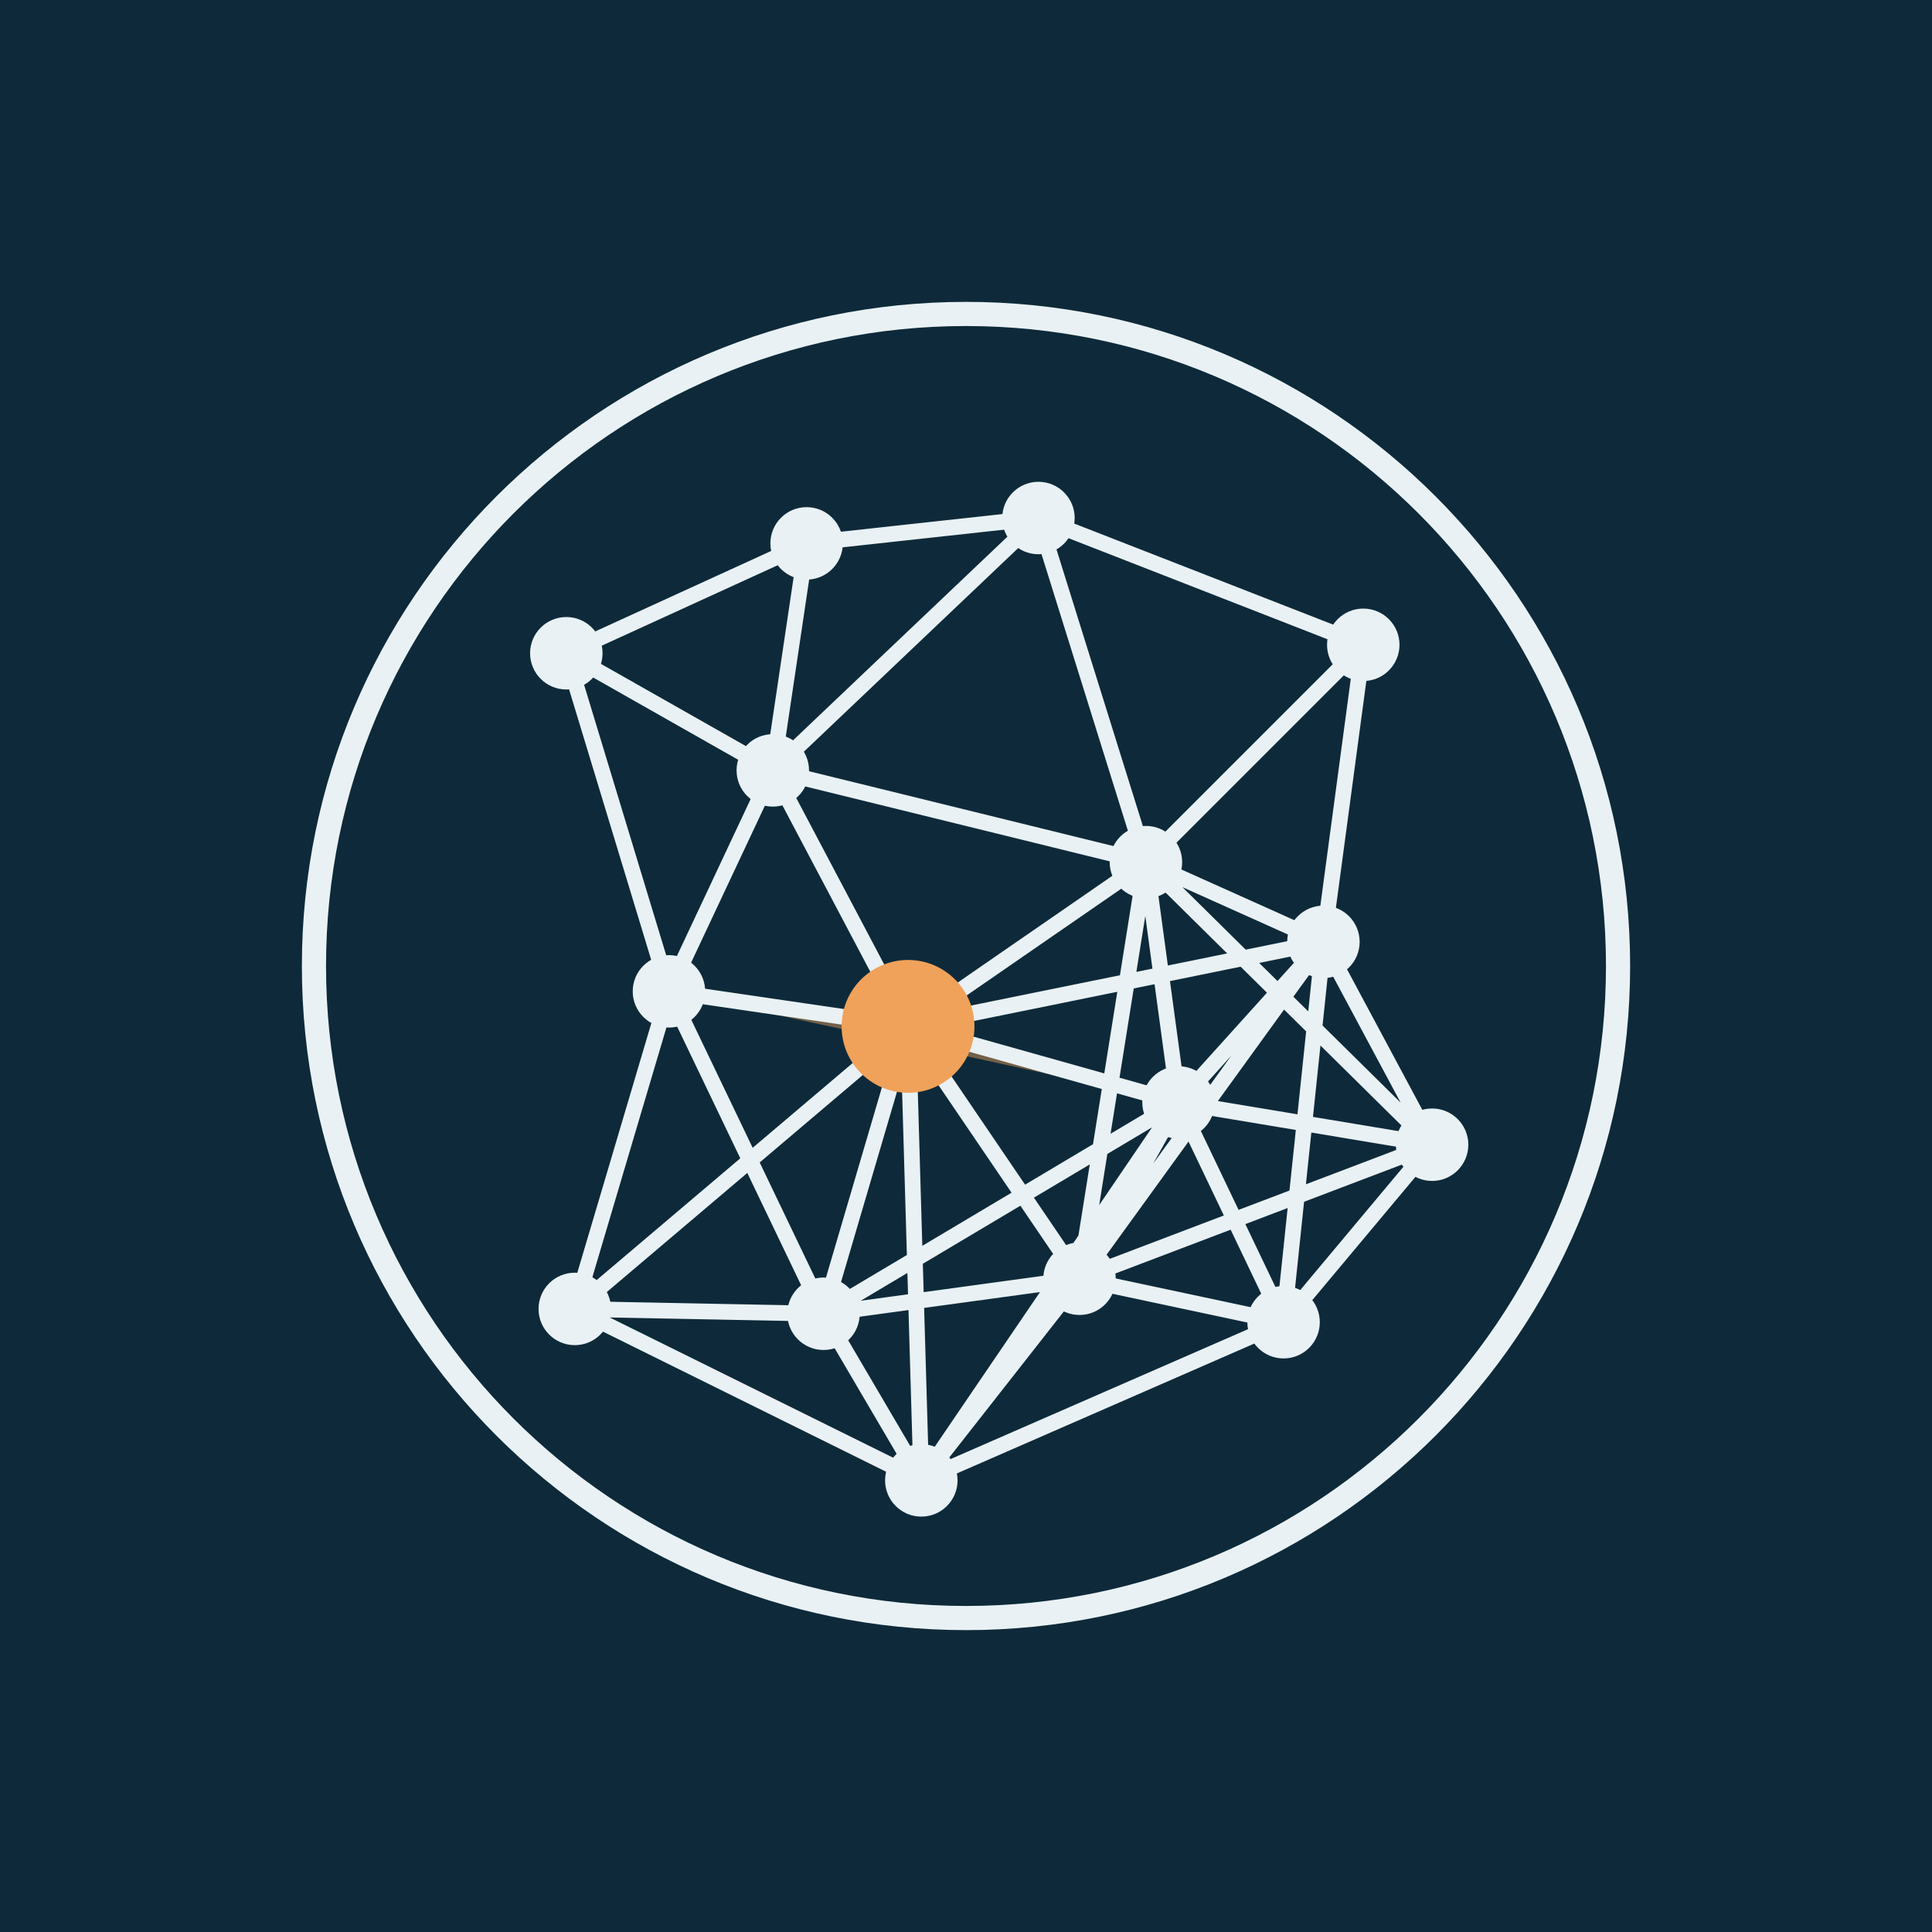
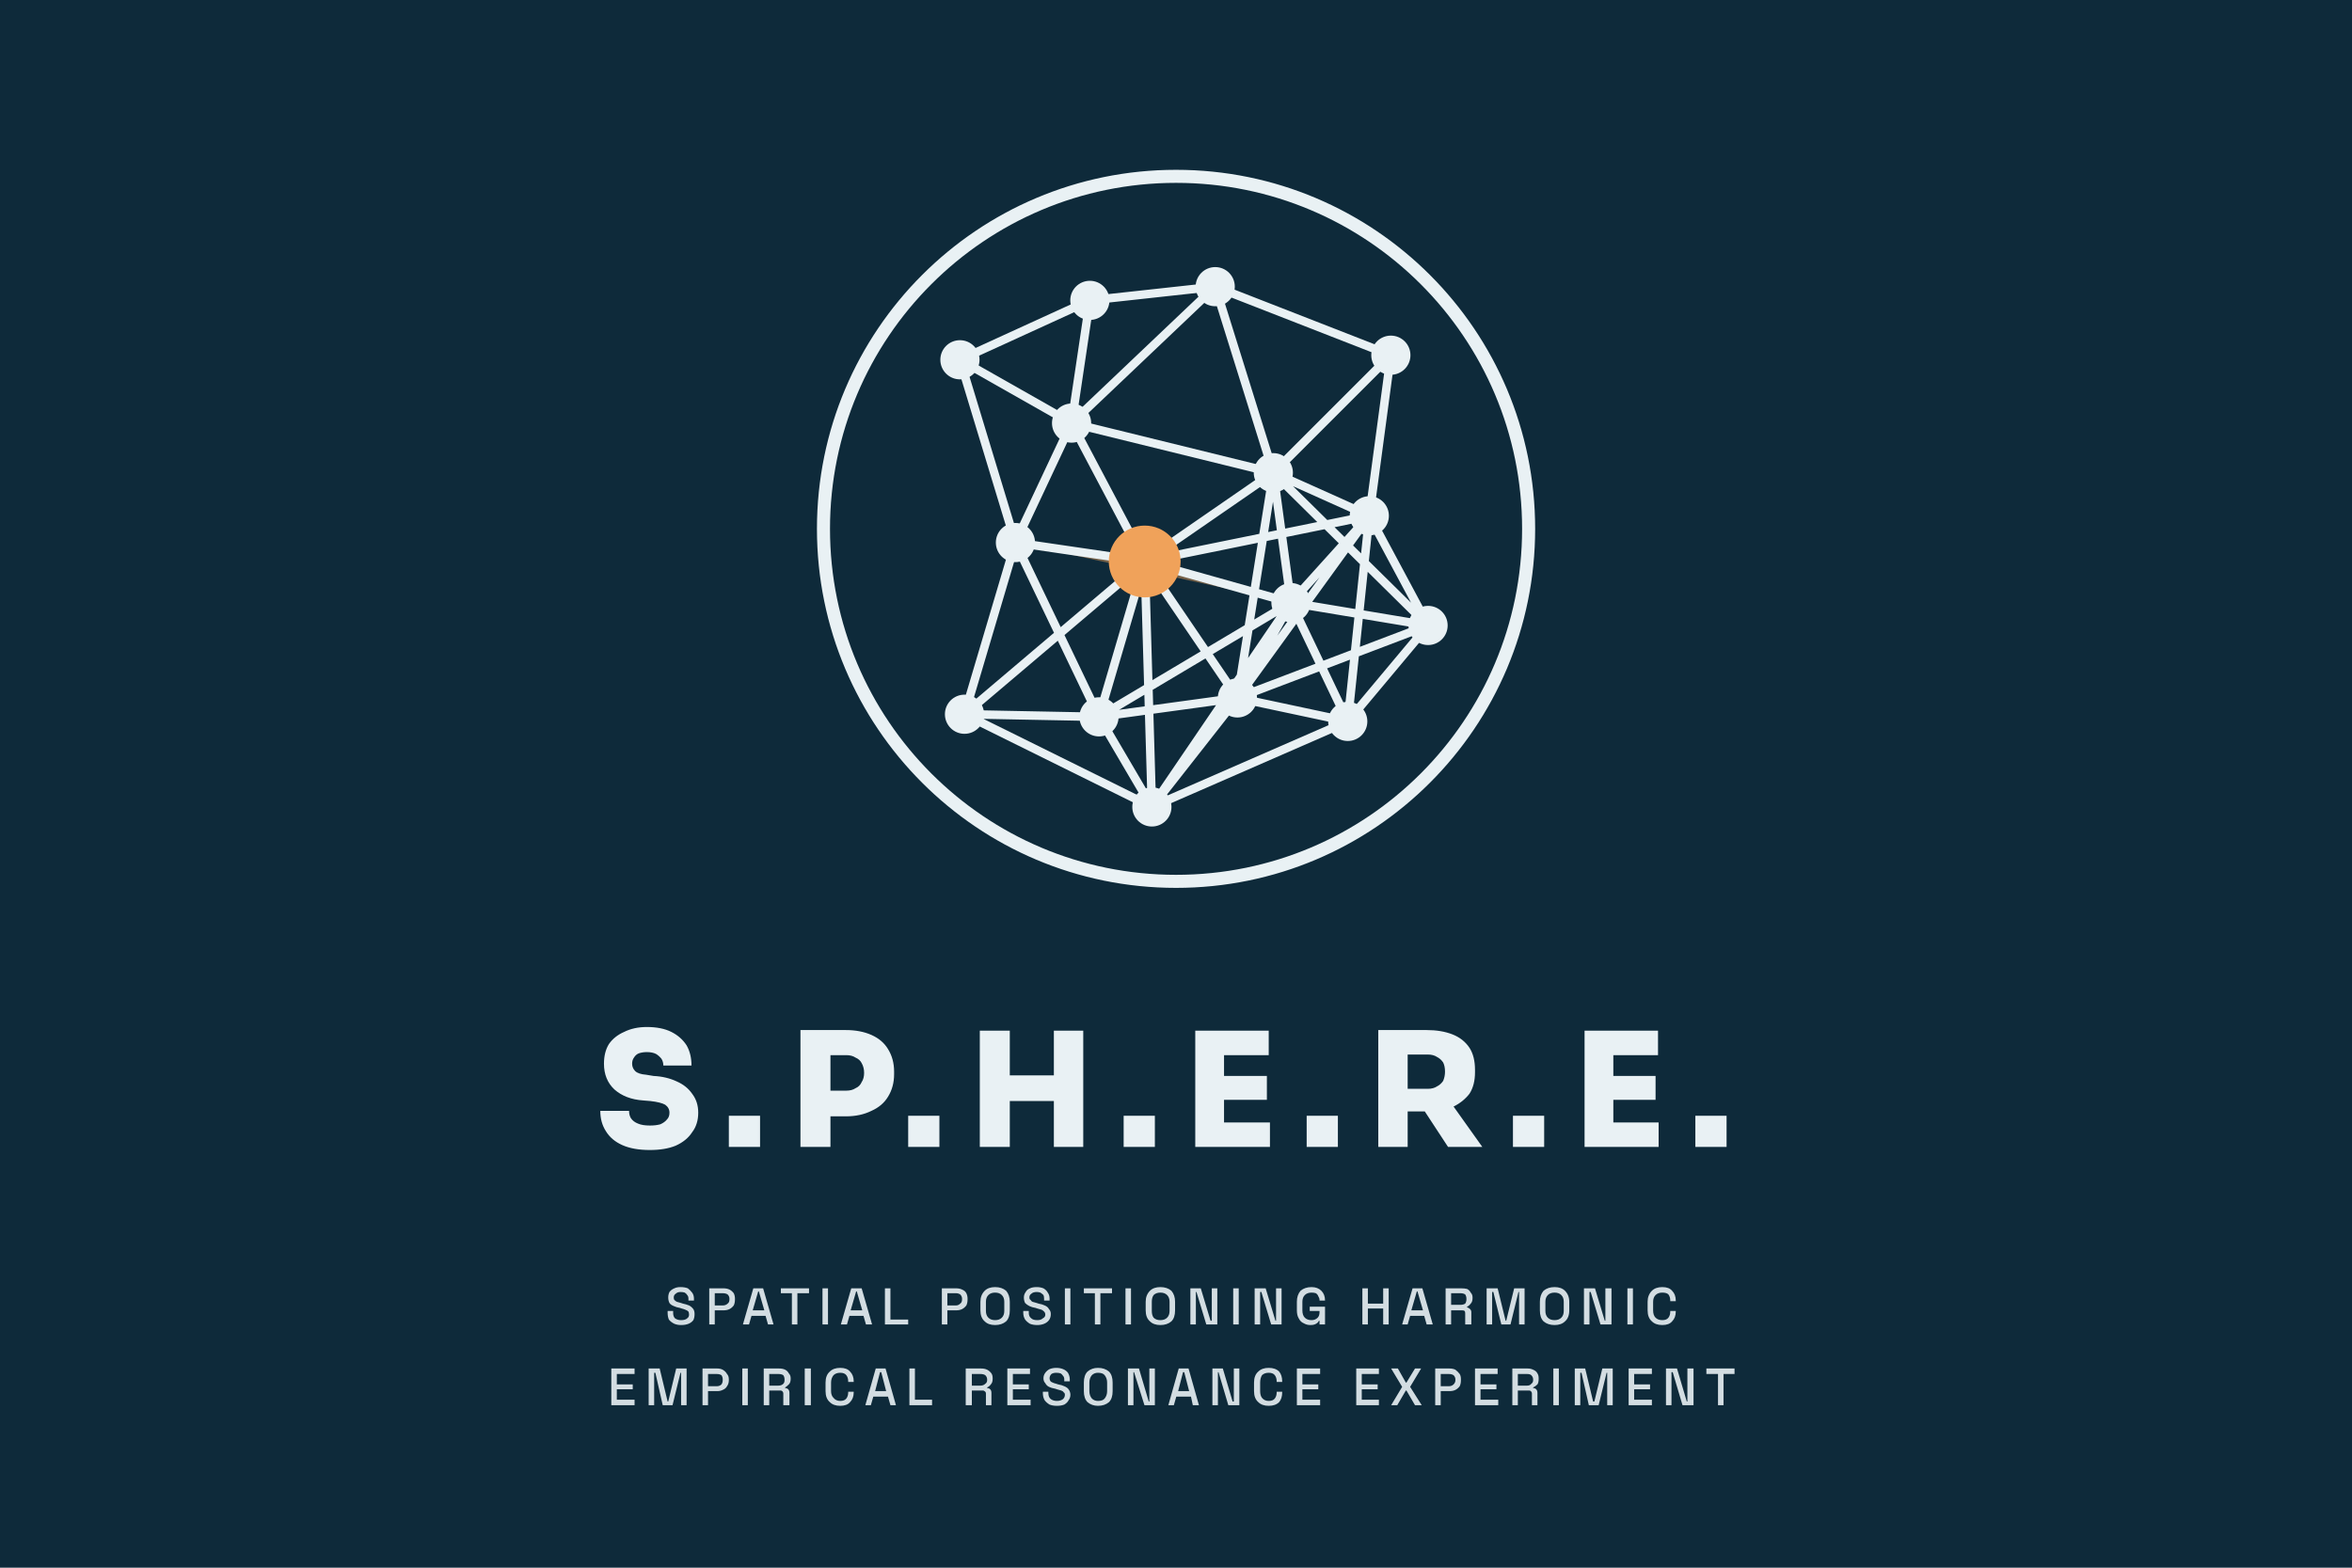
- <svg xmlns="http://www.w3.org/2000/svg" viewBox="-20 -20 160 160" width="320" height="320" role="img">
-   <style>svg{--bg:#0e2a3a;--fg:#e9f1f4;--ac:#f0a25a}.bg{fill:#0e2a3a}.ic{fill:none;stroke:#e9f1f4;stroke-width:3;stroke-linecap:round;stroke-linejoin:round;color:#e9f1f4}.a{stroke:#f0a25a}.af{fill:#f0a25a;stroke:none}.nf{fill:#e9f1f4;stroke:none}.hb{fill:#0e2a3a;stroke:none}</style>
-   <rect class="bg" x="-20" y="-20" width="160" height="160" />
-   <g id="mark" class="ic">
-     <path class="af" d="M55.2 65.0L35.4 62.1L77.6 71.3Z" fill-opacity=".45" />
-     <path d="M86.3 89.5L77.6 71.3M86.3 89.5L98.6 74.8M86.3 89.5L69.4 85.9M86.3 89.5L56.3 102.6M86.3 89.5L89.6 58.0M77.6 71.3L98.6 74.8M77.6 71.3L69.4 85.9M77.6 71.3L56.3 102.6M77.6 71.3L89.6 58.0M77.6 71.3L48.2 88.8M77.6 71.3L55.2 65.0M77.6 71.3L74.9 51.4M92.9 33.4L66.0 22.9M92.9 33.4L89.6 58.0M92.9 33.4L74.9 51.4M66.0 22.9L44.0 43.8M66.0 22.9L46.8 25.0M66.0 22.9L74.9 51.4M44.0 43.8L35.4 62.1M44.0 43.8L46.8 25.0M44.0 43.8L26.9 34.1M44.0 43.8L55.2 65.0M44.0 43.8L74.9 51.4M98.6 74.8L69.4 85.9M98.6 74.8L89.6 58.0M98.6 74.8L74.9 51.4M35.4 62.1L26.9 34.1M35.4 62.1L27.6 88.4M35.4 62.1L48.2 88.8M35.4 62.1L55.2 65.0M69.4 85.9L56.3 102.6M69.4 85.9L89.6 58.0M69.4 85.9L48.2 88.8M69.4 85.9L55.2 65.0M69.4 85.9L74.9 51.4M46.8 25.0L26.9 34.1M56.3 102.6L27.6 88.4M56.3 102.6L48.2 88.8M56.3 102.6L55.2 65.0M89.6 58.0L55.2 65.0M89.6 58.0L74.9 51.4M27.6 88.4L48.2 88.8M27.6 88.4L55.2 65.0M48.2 88.8L55.2 65.0M55.2 65.0L74.9 51.4" stroke-width="1.3" />
-     <circle class="nf" cx="86.3" cy="89.5" r="3" />
-     <circle class="nf" cx="77.6" cy="71.3" r="3" />
-     <circle class="nf" cx="92.9" cy="33.4" r="3" />
-     <circle class="nf" cx="66.0" cy="22.9" r="3" />
-     <circle class="nf" cx="44.0" cy="43.8" r="3" />
-     <circle class="nf" cx="98.6" cy="74.8" r="3" />
-     <circle class="nf" cx="35.4" cy="62.1" r="3" />
-     <circle class="nf" cx="69.4" cy="85.9" r="3" />
-     <circle class="nf" cx="46.8" cy="25.0" r="3" />
-     <circle class="nf" cx="56.3" cy="102.6" r="3" />
-     <circle class="nf" cx="89.6" cy="58.0" r="3" />
-     <circle class="nf" cx="26.9" cy="34.1" r="3" />
-     <circle class="nf" cx="27.6" cy="88.4" r="3" />
-     <circle class="nf" cx="48.2" cy="88.8" r="3" />
-     <circle class="nf" cx="74.9" cy="51.4" r="3" />
-     <circle class="af" cx="55.2" cy="65.0" r="5.5" />
-     <circle cx="60" cy="60" r="54" stroke-width="2" />
+ <svg xmlns="http://www.w3.org/2000/svg" viewBox="0 0 480 320" width="480" height="320" role="img">
+   <style>svg{--bg:#0e2a3a;--fg:#e9f1f4;--ac:#f0a25a}.bg{fill:#0e2a3a}.ic{fill:none;stroke:#e9f1f4;stroke-width:3;stroke-linecap:round;stroke-linejoin:round;color:#e9f1f4}.a{stroke:#f0a25a}.af{fill:#f0a25a;stroke:none}.nf{fill:#e9f1f4;stroke:none}.hb{fill:#0e2a3a;stroke:none}.wm{fill:#e9f1f4}.tg{fill:#e9f1f4;fill-opacity:.9}.sig{fill:none;stroke:#f0a25a;stroke-width:2;stroke-linecap:round}</style>
+   <rect class="bg" width="480" height="320" />
+   <g transform="translate(121.76 28.00) scale(1.2492)">
+     <g id="mark" class="ic" transform="translate(30.66 0) scale(1.06667)">
+       <path class="af" d="M55.2 65.0L35.4 62.1L77.6 71.3Z" fill-opacity=".45" />
+       <path d="M86.3 89.5L77.6 71.3M86.3 89.5L98.6 74.8M86.3 89.5L69.4 85.9M86.3 89.5L56.3 102.6M86.3 89.5L89.6 58.0M77.6 71.3L98.6 74.8M77.6 71.3L69.4 85.9M77.6 71.3L56.3 102.6M77.6 71.3L89.6 58.0M77.6 71.3L48.2 88.8M77.6 71.3L55.2 65.0M77.6 71.3L74.9 51.4M92.9 33.4L66.0 22.9M92.9 33.4L89.6 58.0M92.9 33.4L74.9 51.4M66.0 22.9L44.0 43.8M66.0 22.9L46.8 25.0M66.0 22.9L74.9 51.4M44.0 43.8L35.4 62.1M44.0 43.8L46.8 25.0M44.0 43.8L26.9 34.1M44.0 43.8L55.2 65.0M44.0 43.8L74.9 51.4M98.6 74.8L69.4 85.9M98.6 74.8L89.6 58.0M98.6 74.8L74.9 51.4M35.4 62.1L26.9 34.1M35.4 62.1L27.6 88.4M35.4 62.1L48.2 88.8M35.4 62.1L55.2 65.0M69.4 85.9L56.3 102.6M69.4 85.9L89.6 58.0M69.4 85.9L48.2 88.8M69.4 85.9L55.2 65.0M69.4 85.9L74.9 51.4M46.8 25.0L26.9 34.1M56.3 102.6L27.6 88.4M56.3 102.6L48.2 88.8M56.3 102.6L55.2 65.0M89.6 58.0L55.2 65.0M89.6 58.0L74.9 51.4M27.6 88.4L48.2 88.8M27.6 88.4L55.2 65.0M48.2 88.8L55.2 65.0M55.2 65.0L74.9 51.4" stroke-width="1.3" />
+       <circle class="nf" cx="86.3" cy="89.5" r="3" />
+       <circle class="nf" cx="77.6" cy="71.3" r="3" />
+       <circle class="nf" cx="92.9" cy="33.4" r="3" />
+       <circle class="nf" cx="66.0" cy="22.9" r="3" />
+       <circle class="nf" cx="44.0" cy="43.8" r="3" />
+       <circle class="nf" cx="98.6" cy="74.8" r="3" />
+       <circle class="nf" cx="35.4" cy="62.1" r="3" />
+       <circle class="nf" cx="69.4" cy="85.9" r="3" />
+       <circle class="nf" cx="46.8" cy="25.0" r="3" />
+       <circle class="nf" cx="56.3" cy="102.6" r="3" />
+       <circle class="nf" cx="89.6" cy="58.0" r="3" />
+       <circle class="nf" cx="26.9" cy="34.1" r="3" />
+       <circle class="nf" cx="27.6" cy="88.4" r="3" />
+       <circle class="nf" cx="48.2" cy="88.8" r="3" />
+       <circle class="nf" cx="74.9" cy="51.4" r="3" />
+       <circle class="af" cx="55.2" cy="65.0" r="5.5" />
+       <circle cx="60" cy="60" r="54" stroke-width="2" />
+     </g>
+     <g id="type">
+       <path class="wm" d="M8.7 165.5Q6 165.5 4.2 164.7Q2.4 163.9 1.5 162.4Q0.6 161 0.6 159.1H5.3Q5.3 159.8 5.6 160.3Q6 160.9 6.8 161.2Q7.5 161.5 8.7 161.5Q9.7 161.5 10.4 161.3Q11.1 161 11.5 160.5Q11.9 160.1 11.9 159.4Q11.9 158.6 11.2 158.1Q10.5 157.7 8.8 157.5L7.6 157.4Q4.7 157.2 2.9 155.6Q1.2 154 1.2 151.4Q1.2 149.5 2 148.2Q2.9 146.9 4.5 146.2Q6.1 145.4 8.2 145.4Q10.6 145.4 12.2 146.2Q13.8 147 14.7 148.4Q15.5 149.8 15.5 151.7H10.9Q10.9 151.1 10.6 150.6Q10.2 150.1 9.7 149.8Q9.1 149.5 8.2 149.5Q7.5 149.5 6.9 149.7Q6.4 149.9 6.1 150.4Q5.8 150.8 5.8 151.4Q5.8 152.1 6.3 152.6Q6.8 153.1 8.1 153.2L9.3 153.4Q11.4 153.5 13.1 154.3Q14.7 155 15.6 156.3Q16.6 157.6 16.6 159.4Q16.6 161.3 15.6 162.6Q14.7 164 12.9 164.8Q11.2 165.5 8.7 165.5ZM21.6 165V159.9H26.7V165ZM33.3 165V145.9H40.7Q43.1 145.9 44.9 146.7Q46.7 147.5 47.6 149Q48.6 150.6 48.6 152.7V153.1Q48.6 155.2 47.6 156.8Q46.7 158.3 44.9 159.1Q43.1 160 40.7 160H38.2V165ZM38.2 150V155.8H40.8Q41.7 155.8 42.3 155.4Q43 155.1 43.3 154.4Q43.7 153.8 43.7 152.9Q43.7 152 43.3 151.3Q43 150.7 42.3 150.4Q41.7 150 40.8 150ZM50.9 165V159.9H56V165ZM74.7 165V157.5H67.5V165H62.6V146H67.5V153.3H74.7V146H79.5V165ZM86.1 165V159.9H91.2V165ZM97.8 165V146H109.8V150H102.5V153.4H109.5V157.3H102.5V161H110V165ZM116 165V159.9H121.1V165ZM127.7 165V145.9H135.6Q138 145.9 139.8 146.6Q141.6 147.3 142.6 148.8Q143.5 150.2 143.5 152.4V152.8Q143.5 154.9 142.6 156.3Q141.6 157.6 140 158.4L144.7 165H139.1L135.3 159.2H132.5V165ZM132.5 149.9V155.5H135.8Q136.7 155.5 137.3 155.1Q137.9 154.8 138.3 154.2Q138.6 153.5 138.6 152.7Q138.6 151.8 138.3 151.2Q137.9 150.6 137.3 150.3Q136.7 149.9 135.8 149.9ZM149.7 165V159.9H154.8V165ZM161.4 165V146H173.4V150H166.1V153.4H173V157.3H166.1V161H173.5V165ZM179.5 165V159.9H184.6V165Z" />
+       <path class="tg" d="M13.8 194.1Q13.2 194.1 12.7 193.9Q12.1 193.6 11.8 193.2Q11.6 192.7 11.6 192.1V191.8H12.5V192.1Q12.5 192.7 12.8 193Q13.2 193.3 13.8 193.3Q14.5 193.3 14.8 193Q15.1 192.8 15.1 192.4Q15.1 192.1 15 191.9Q14.8 191.7 14.5 191.6Q14.3 191.5 13.9 191.4L13.6 191.3Q13 191.2 12.6 191Q12.1 190.8 11.9 190.5Q11.7 190.1 11.7 189.6Q11.7 189.1 11.9 188.7Q12.2 188.3 12.7 188.1Q13.1 187.9 13.7 187.9Q14.4 187.9 14.9 188.1Q15.3 188.4 15.6 188.8Q15.9 189.2 15.9 189.8V190.1H15V189.8Q15 189.4 14.8 189.2Q14.7 189 14.4 188.8Q14.1 188.7 13.7 188.7Q13.2 188.7 12.9 189Q12.6 189.2 12.6 189.6Q12.6 189.9 12.7 190Q12.9 190.2 13.1 190.3Q13.4 190.4 13.8 190.5L14.1 190.6Q14.6 190.7 15.1 190.9Q15.5 191.1 15.8 191.5Q16 191.8 16 192.3Q16 192.9 15.8 193.3Q15.5 193.7 15 193.9Q14.5 194.1 13.8 194.1ZM18.4 194V188.1H20.7Q21.3 188.1 21.7 188.3Q22.1 188.5 22.4 188.9Q22.6 189.3 22.6 189.8V189.9Q22.6 190.5 22.4 190.9Q22.1 191.3 21.7 191.5Q21.3 191.7 20.7 191.7H19.3V194ZM19.3 190.9H20.6Q21.1 190.9 21.4 190.6Q21.7 190.4 21.7 189.9V189.8Q21.7 189.4 21.4 189.1Q21.1 188.9 20.6 188.9H19.3ZM23.9 194 25.6 188.1H27.2L28.9 194H28L27.6 192.6H25.3L24.9 194ZM25.5 191.7H27.4L26.5 188.6H26.4ZM31.9 194V188.9H30.1V188.1H34.7V188.9H32.8V194ZM36.9 194V188.1H37.8V194ZM39.9 194 41.6 188.1H43.3L45 194H44L43.6 192.6H41.3L40.9 194ZM41.5 191.7H43.4L42.5 188.6H42.4ZM47.1 194V188.1H48V193.2H50.9V194ZM56.4 194V188.1H58.7Q59.3 188.1 59.7 188.3Q60.2 188.5 60.4 188.9Q60.6 189.3 60.6 189.8V189.9Q60.6 190.5 60.4 190.9Q60.1 191.3 59.7 191.5Q59.3 191.7 58.7 191.7H57.3V194ZM57.3 190.9H58.7Q59.1 190.9 59.4 190.6Q59.7 190.4 59.7 189.9V189.8Q59.7 189.4 59.4 189.1Q59.1 188.9 58.7 188.9H57.3ZM65.1 194.1Q64 194.1 63.4 193.5Q62.7 192.9 62.7 191.7V190.3Q62.7 189.2 63.4 188.5Q64 187.9 65.1 187.9Q66.2 187.9 66.9 188.5Q67.5 189.2 67.5 190.3V191.7Q67.5 192.9 66.9 193.5Q66.2 194.1 65.1 194.1ZM65.1 193.3Q65.8 193.3 66.2 192.9Q66.6 192.5 66.6 191.8V190.3Q66.6 189.6 66.2 189.2Q65.8 188.8 65.1 188.8Q64.4 188.8 64 189.2Q63.6 189.6 63.6 190.3V191.8Q63.6 192.5 64 192.9Q64.4 193.3 65.1 193.3ZM72 194.1Q71.3 194.1 70.8 193.9Q70.3 193.6 70 193.2Q69.7 192.7 69.7 192.1V191.8H70.6V192.1Q70.6 192.7 71 193Q71.3 193.3 72 193.3Q72.6 193.3 72.9 193Q73.3 192.8 73.3 192.4Q73.3 192.1 73.1 191.9Q72.9 191.7 72.7 191.6Q72.4 191.5 72 191.4L71.7 191.3Q71.1 191.2 70.7 191Q70.3 190.8 70 190.5Q69.8 190.1 69.8 189.6Q69.8 189.1 70.1 188.7Q70.3 188.3 70.8 188.1Q71.2 187.9 71.9 187.9Q72.5 187.9 73 188.1Q73.5 188.4 73.7 188.8Q74 189.2 74 189.8V190.1H73.1V189.8Q73.1 189.4 73 189.2Q72.8 189 72.5 188.8Q72.2 188.7 71.9 188.7Q71.3 188.7 71 189Q70.7 189.2 70.7 189.6Q70.7 189.9 70.9 190Q71 190.2 71.2 190.3Q71.5 190.4 71.9 190.5L72.2 190.6Q72.8 190.7 73.2 190.9Q73.7 191.1 73.9 191.5Q74.2 191.8 74.2 192.3Q74.2 192.9 73.9 193.3Q73.6 193.7 73.1 193.9Q72.6 194.1 72 194.1ZM76.5 194V188.1H77.4V194ZM81.4 194V188.9H79.6V188.1H84.2V188.9H82.3V194ZM86.4 194V188.1H87.3V194ZM92.1 194.1Q91 194.1 90.4 193.5Q89.7 192.9 89.7 191.7V190.3Q89.7 189.2 90.4 188.5Q91 187.9 92.1 187.9Q93.2 187.9 93.9 188.5Q94.5 189.2 94.5 190.3V191.7Q94.5 192.9 93.9 193.5Q93.2 194.1 92.1 194.1ZM92.1 193.3Q92.8 193.3 93.2 192.9Q93.6 192.5 93.6 191.8V190.3Q93.6 189.6 93.2 189.2Q92.8 188.8 92.1 188.8Q91.4 188.8 91 189.2Q90.7 189.6 90.7 190.3V191.8Q90.7 192.5 91 192.9Q91.4 193.3 92.1 193.3ZM97 194V188.1H98.7L100.3 193.4H100.5V188.1H101.4V194H99.6L98 188.7H97.9V194ZM104 194V188.1H104.9V194ZM107.5 194V188.1H109.3L110.9 193.4H111V188.1H111.9V194H110.2L108.6 188.7H108.4V194ZM116.6 194.1Q116 194.1 115.5 193.8Q115 193.6 114.7 193Q114.4 192.5 114.4 191.7V190.3Q114.4 189.2 115 188.5Q115.7 187.9 116.8 187.9Q117.8 187.9 118.4 188.5Q119 189.1 119 190.1V190.1H118.1V190Q118.1 189.7 117.9 189.4Q117.8 189.1 117.5 188.9Q117.2 188.8 116.8 188.8Q116.1 188.8 115.7 189.2Q115.3 189.6 115.3 190.3V191.7Q115.3 192.5 115.7 192.9Q116.1 193.3 116.8 193.3Q117.4 193.3 117.8 192.9Q118.1 192.6 118.1 192V191.8H116.5V191.1H119V194H118.1V193.4H118Q117.9 193.6 117.8 193.7Q117.6 193.9 117.3 194Q117.1 194.1 116.6 194.1ZM125.1 194V188.1H126V190.6H128.5V188.1H129.4V194H128.5V191.4H126V194ZM131.6 194 133.3 188.1H134.9L136.6 194H135.6L135.2 192.6H132.9L132.5 194ZM133.1 191.7H135L134.1 188.6H134ZM138.7 194V188.1H141.2Q141.8 188.1 142.2 188.2Q142.6 188.4 142.8 188.8Q143.1 189.1 143.1 189.6V189.7Q143.1 190.3 142.8 190.6Q142.5 191 142.2 191.1V191.2Q142.5 191.3 142.7 191.5Q142.9 191.7 142.9 192V194H141.9V192.2Q141.9 191.9 141.8 191.8Q141.7 191.7 141.4 191.7H139.6V194ZM139.6 190.8H141.1Q141.6 190.8 141.9 190.6Q142.1 190.3 142.1 189.9V189.8Q142.1 189.4 141.9 189.1Q141.6 188.9 141.1 188.9H139.6ZM145.4 194V188.1H147.2L148.5 193.4H148.6L149.9 188.1H151.6V194H150.7V188.7H150.6L149.3 194H147.8L146.5 188.7H146.3V194ZM156.5 194.1Q155.4 194.1 154.7 193.5Q154.1 192.9 154.1 191.7V190.3Q154.1 189.2 154.7 188.5Q155.4 187.9 156.5 187.9Q157.6 187.9 158.2 188.5Q158.9 189.2 158.9 190.3V191.7Q158.9 192.9 158.2 193.5Q157.6 194.1 156.5 194.1ZM156.5 193.3Q157.2 193.3 157.6 192.9Q158 192.5 158 191.8V190.3Q158 189.6 157.6 189.2Q157.2 188.8 156.5 188.8Q155.8 188.8 155.4 189.2Q155 189.6 155 190.3V191.8Q155 192.5 155.4 192.9Q155.8 193.3 156.5 193.3ZM161.3 194V188.1H163.1L164.7 193.4H164.8V188.1H165.8V194H164L162.4 188.7H162.2V194ZM168.4 194V188.1H169.3V194ZM174.1 194.1Q173 194.1 172.4 193.5Q171.7 192.9 171.7 191.7V190.3Q171.7 189.2 172.4 188.5Q173 187.9 174.1 187.9Q175.2 187.9 175.7 188.5Q176.3 189.1 176.3 190.1V190.2H175.4V190.1Q175.4 189.5 175.1 189.1Q174.8 188.8 174.1 188.8Q173.4 188.8 173 189.2Q172.6 189.6 172.6 190.3V191.7Q172.6 192.5 173 192.9Q173.4 193.3 174.1 193.3Q174.8 193.3 175.1 192.9Q175.4 192.5 175.4 191.9V191.8H176.3V191.9Q176.3 192.9 175.7 193.5Q175.2 194.1 174.1 194.1ZM2.4 207.2V201.2H6.2V202.1H3.3V203.8H5.9V204.6H3.3V206.3H6.2V207.2ZM8.5 207.2V201.2H10.3L11.6 206.6H11.7L13 201.2H14.7V207.2H13.8V201.9H13.7L12.4 207.2H10.8L9.6 201.9H9.4V207.2ZM17.3 207.2V201.2H19.7Q20.2 201.2 20.6 201.4Q21.1 201.7 21.3 202.1Q21.6 202.4 21.6 203V203.1Q21.6 203.7 21.3 204.1Q21.1 204.5 20.6 204.7Q20.2 204.9 19.7 204.9H18.2V207.2ZM18.2 204.1H19.6Q20.1 204.1 20.4 203.8Q20.6 203.5 20.6 203.1V203Q20.6 202.6 20.4 202.3Q20.1 202.1 19.6 202.1H18.2ZM23.8 207.2V201.2H24.7V207.2ZM27.3 207.2V201.2H29.8Q30.4 201.2 30.8 201.4Q31.2 201.6 31.4 202Q31.7 202.3 31.7 202.8V202.9Q31.7 203.5 31.4 203.8Q31.1 204.1 30.8 204.3V204.4Q31.1 204.4 31.3 204.6Q31.5 204.8 31.5 205.2V207.2H30.5V205.3Q30.5 205.1 30.4 205Q30.3 204.8 30 204.8H28.2V207.2ZM28.2 204H29.7Q30.2 204 30.5 203.7Q30.7 203.5 30.7 203.1V203Q30.7 202.6 30.5 202.3Q30.2 202.1 29.7 202.1H28.2ZM34 207.2V201.2H35V207.2ZM39.8 207.3Q38.7 207.3 38.1 206.7Q37.4 206.1 37.4 204.9V203.5Q37.4 202.3 38.1 201.7Q38.7 201.1 39.8 201.1Q40.9 201.1 41.4 201.7Q42 202.3 42 203.3V203.4H41.1V203.3Q41.1 202.7 40.8 202.3Q40.5 201.9 39.8 201.9Q39.1 201.9 38.7 202.3Q38.3 202.8 38.3 203.5V204.9Q38.3 205.6 38.7 206Q39.1 206.5 39.8 206.5Q40.5 206.5 40.8 206.1Q41.1 205.7 41.1 205.1V205H42V205.1Q42 206.1 41.4 206.7Q40.9 207.3 39.8 207.3ZM43.9 207.2 45.6 201.2H47.2L48.9 207.2H48L47.6 205.8H45.2L44.8 207.2ZM45.5 204.9H47.3L46.5 201.8H46.3ZM51.1 207.2V201.2H52V206.3H54.8V207.2ZM60.3 207.2V201.2H62.8Q63.4 201.2 63.8 201.4Q64.2 201.6 64.5 202Q64.7 202.3 64.7 202.8V202.9Q64.7 203.5 64.4 203.8Q64.2 204.1 63.8 204.3V204.4Q64.1 204.4 64.3 204.6Q64.5 204.8 64.5 205.2V207.2H63.6V205.3Q63.6 205.1 63.5 205Q63.3 204.8 63.1 204.8H61.3V207.2ZM61.3 204H62.7Q63.2 204 63.5 203.7Q63.8 203.5 63.8 203.1V203Q63.8 202.6 63.5 202.3Q63.2 202.1 62.7 202.1H61.3ZM67.1 207.2V201.2H70.8V202.1H68V203.8H70.6V204.6H68V206.3H70.9V207.2ZM75.2 207.3Q74.5 207.3 74 207.1Q73.5 206.8 73.2 206.4Q72.9 205.9 72.9 205.2V205H73.8V205.2Q73.8 205.9 74.2 206.2Q74.6 206.5 75.2 206.5Q75.8 206.5 76.2 206.2Q76.5 205.9 76.5 205.5Q76.5 205.2 76.3 205.1Q76.2 204.9 75.9 204.8Q75.6 204.7 75.2 204.6L74.9 204.5Q74.3 204.4 73.9 204.2Q73.5 204 73.3 203.6Q73 203.3 73 202.8Q73 202.3 73.3 201.9Q73.6 201.5 74 201.3Q74.5 201.1 75.1 201.1Q75.7 201.1 76.2 201.3Q76.7 201.5 77 201.9Q77.3 202.4 77.3 203V203.3H76.4V203Q76.4 202.6 76.2 202.4Q76 202.1 75.8 202Q75.5 201.9 75.1 201.9Q74.6 201.9 74.3 202.1Q74 202.4 74 202.8Q74 203 74.1 203.2Q74.2 203.4 74.5 203.5Q74.7 203.6 75.1 203.7L75.4 203.8Q76 203.9 76.4 204.1Q76.9 204.3 77.1 204.6Q77.4 205 77.4 205.5Q77.4 206 77.1 206.4Q76.9 206.8 76.4 207.1Q75.9 207.3 75.2 207.3ZM81.9 207.3Q80.9 207.3 80.2 206.7Q79.6 206.1 79.6 204.9V203.5Q79.6 202.3 80.2 201.7Q80.9 201.1 81.9 201.1Q83 201.1 83.7 201.7Q84.3 202.3 84.3 203.5V204.9Q84.3 206.1 83.7 206.7Q83 207.3 81.9 207.3ZM81.9 206.5Q82.7 206.5 83 206.1Q83.4 205.6 83.4 204.9V203.5Q83.4 202.8 83 202.3Q82.7 201.9 81.9 201.9Q81.3 201.9 80.9 202.3Q80.5 202.8 80.5 203.5V204.9Q80.5 205.6 80.9 206.1Q81.3 206.5 81.9 206.5ZM86.8 207.2V201.2H88.6L90.2 206.6H90.3V201.2H91.2V207.2H89.5L87.8 201.8H87.7V207.2ZM93.4 207.2 95.1 201.2H96.7L98.4 207.2H97.4L97.1 205.8H94.7L94.3 207.2ZM95 204.9H96.8L96 201.8H95.8ZM100.6 207.2V201.2H102.3L103.9 206.6H104.1V201.2H105V207.2H103.2L101.6 201.8H101.5V207.2ZM109.8 207.3Q108.7 207.3 108.1 206.7Q107.4 206.1 107.4 204.9V203.5Q107.4 202.3 108.1 201.7Q108.7 201.1 109.8 201.1Q110.9 201.1 111.5 201.7Q112 202.3 112 203.3V203.4H111.1V203.3Q111.1 202.7 110.8 202.3Q110.5 201.9 109.8 201.9Q109.1 201.9 108.7 202.3Q108.4 202.8 108.4 203.5V204.9Q108.4 205.6 108.7 206Q109.1 206.5 109.8 206.5Q110.5 206.5 110.8 206.1Q111.1 205.7 111.1 205.1V205H112V205.1Q112 206.1 111.5 206.7Q110.9 207.3 109.8 207.3ZM114.4 207.2V201.2H118.2V202.1H115.3V203.8H117.9V204.6H115.3V206.3H118.2V207.2ZM124.1 207.2V201.2H127.8V202.1H125V203.8H127.6V204.6H125V206.3H127.8V207.2ZM129.8 207.2 131.6 204.2 129.8 201.2H130.9L132.2 203.5H132.3L133.7 201.2H134.7L132.9 204.2L134.8 207.2H133.7L132.3 204.8H132.2L130.8 207.2ZM137 207.2V201.2H139.3Q139.9 201.2 140.3 201.4Q140.7 201.7 141 202.1Q141.2 202.4 141.2 203V203.1Q141.2 203.7 141 204.1Q140.7 204.5 140.3 204.7Q139.9 204.9 139.3 204.9H137.9V207.2ZM137.9 204.1H139.2Q139.7 204.1 140 203.8Q140.3 203.5 140.3 203.1V203Q140.3 202.6 140 202.3Q139.7 202.1 139.2 202.1H137.9ZM143.5 207.2V201.2H147.2V202.1H144.4V203.8H147V204.6H144.4V206.3H147.3V207.2ZM149.6 207.2V201.2H152.1Q152.6 201.2 153 201.4Q153.5 201.6 153.7 202Q153.9 202.3 153.9 202.8V202.9Q153.9 203.5 153.7 203.8Q153.4 204.1 153 204.3V204.4Q153.3 204.4 153.5 204.6Q153.7 204.8 153.7 205.2V207.2H152.8V205.3Q152.8 205.1 152.7 205Q152.6 204.8 152.3 204.8H150.5V207.2ZM150.5 204H152Q152.5 204 152.7 203.7Q153 203.5 153 203.1V203Q153 202.6 152.7 202.3Q152.5 202.1 152 202.1H150.5ZM156.3 207.2V201.2H157.2V207.2ZM159.8 207.2V201.2H161.5L162.8 206.6H163L164.3 201.2H166V207.2H165.1V201.9H165L163.7 207.2H162.1L160.9 201.9H160.7V207.2ZM168.6 207.2V201.2H172.4V202.1H169.5V203.8H172.1V204.6H169.5V206.3H172.4V207.2ZM174.7 207.2V201.2H176.5L178.1 206.6H178.2V201.2H179.2V207.2H177.4L175.8 201.8H175.6V207.2ZM183.2 207.2V202.1H181.3V201.2H185.9V202.1H184.1V207.2Z" />
+     </g>
  </g>
</svg>
